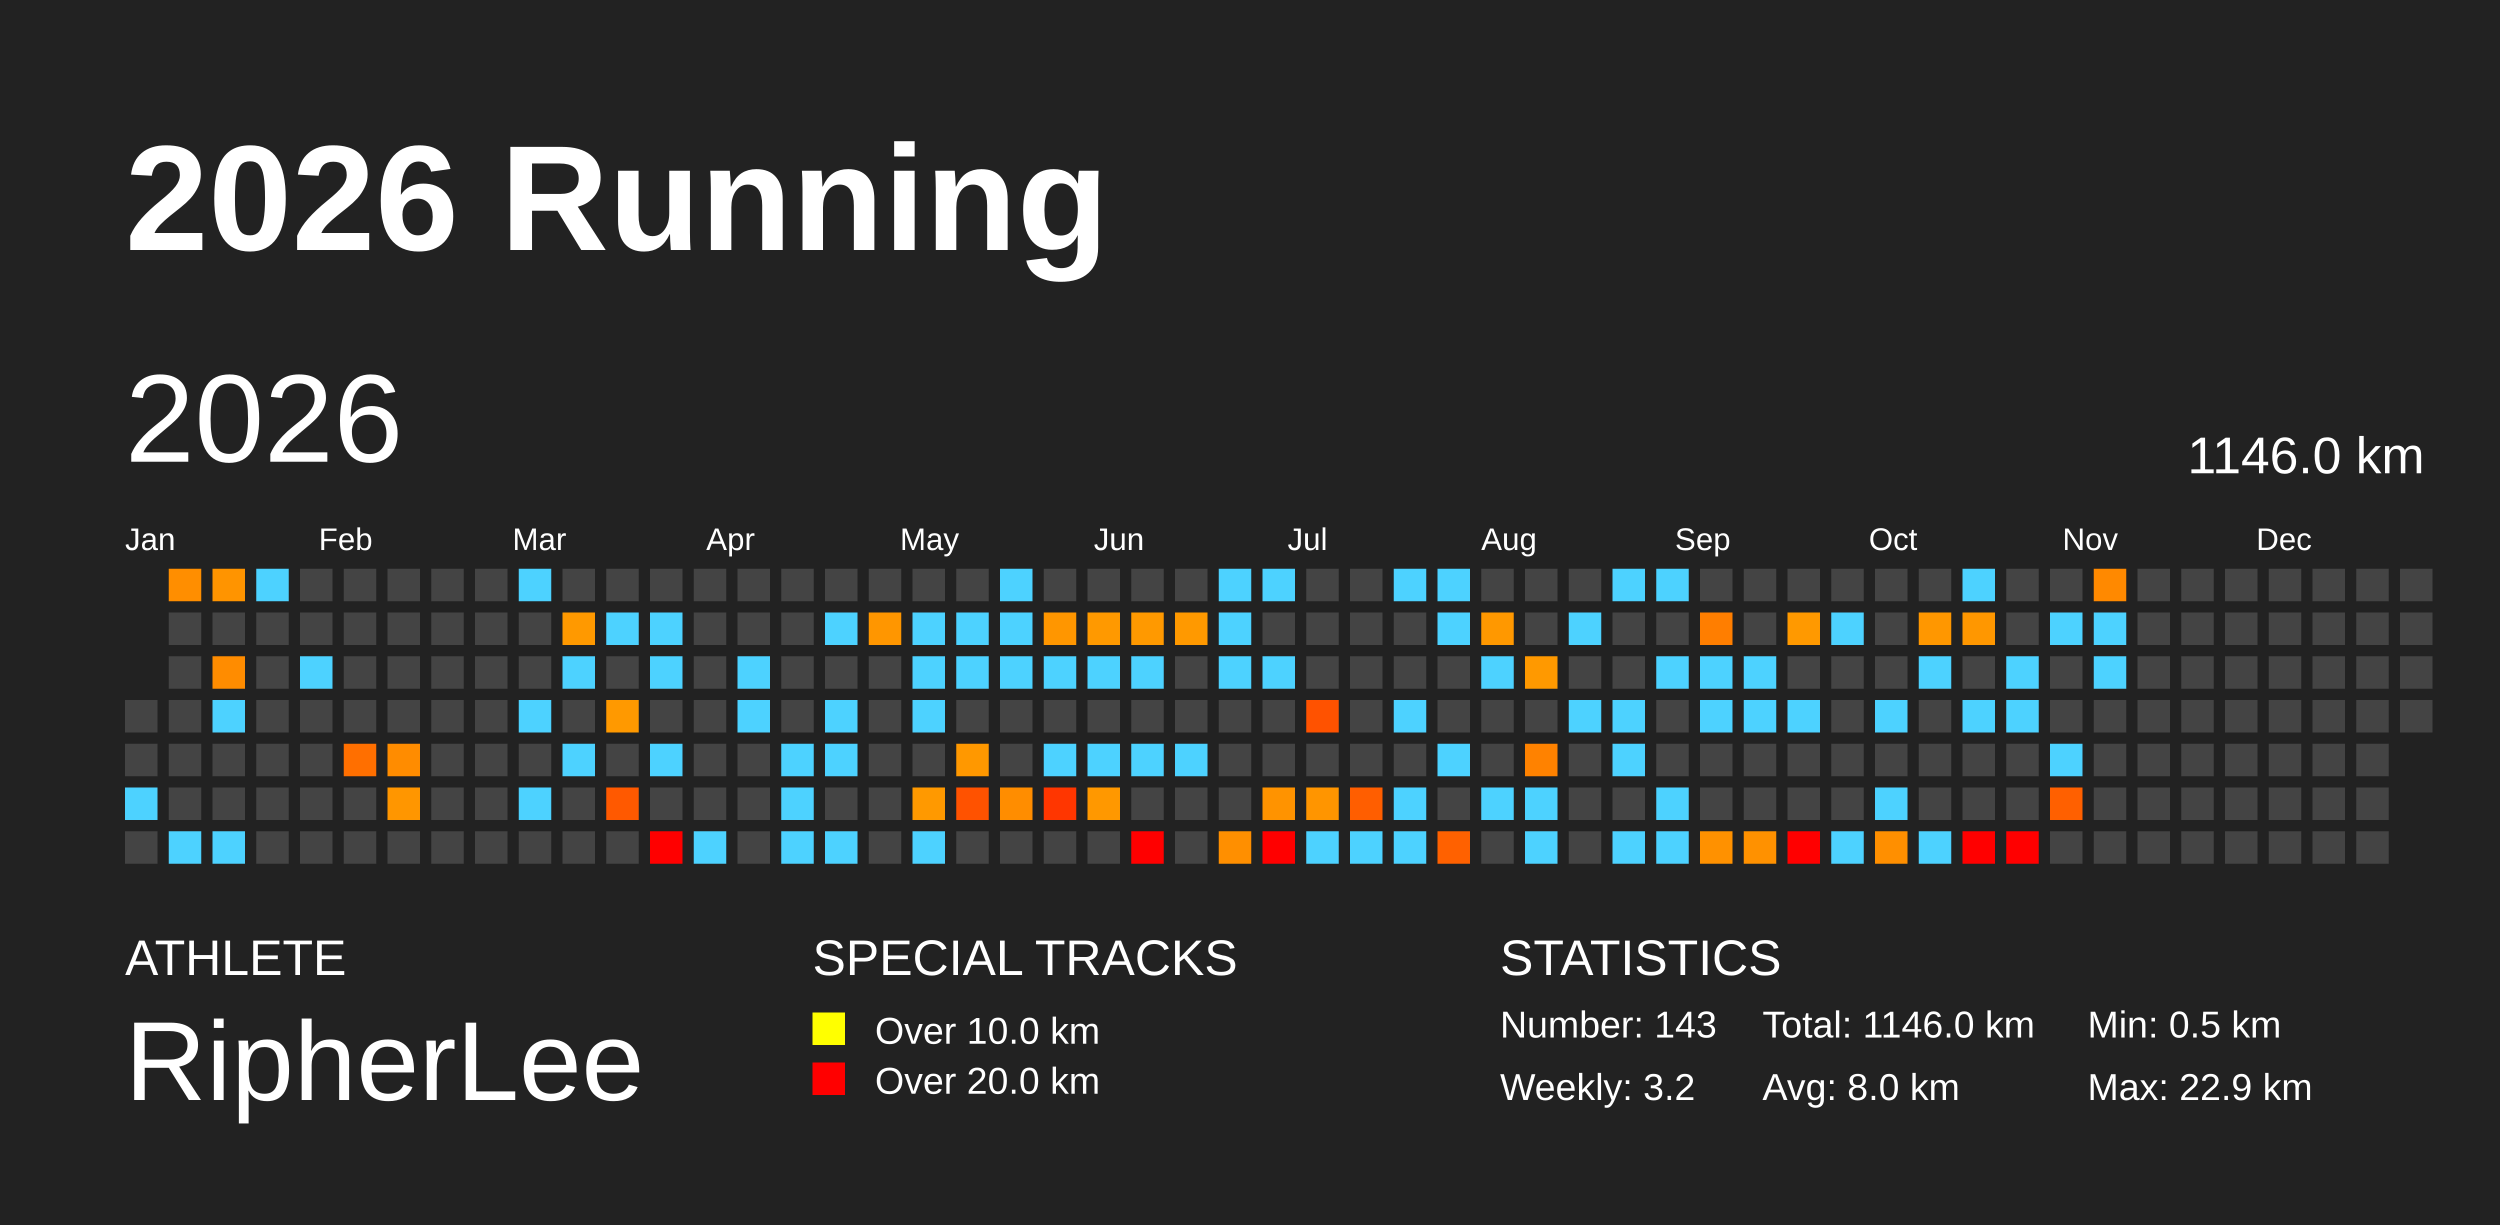
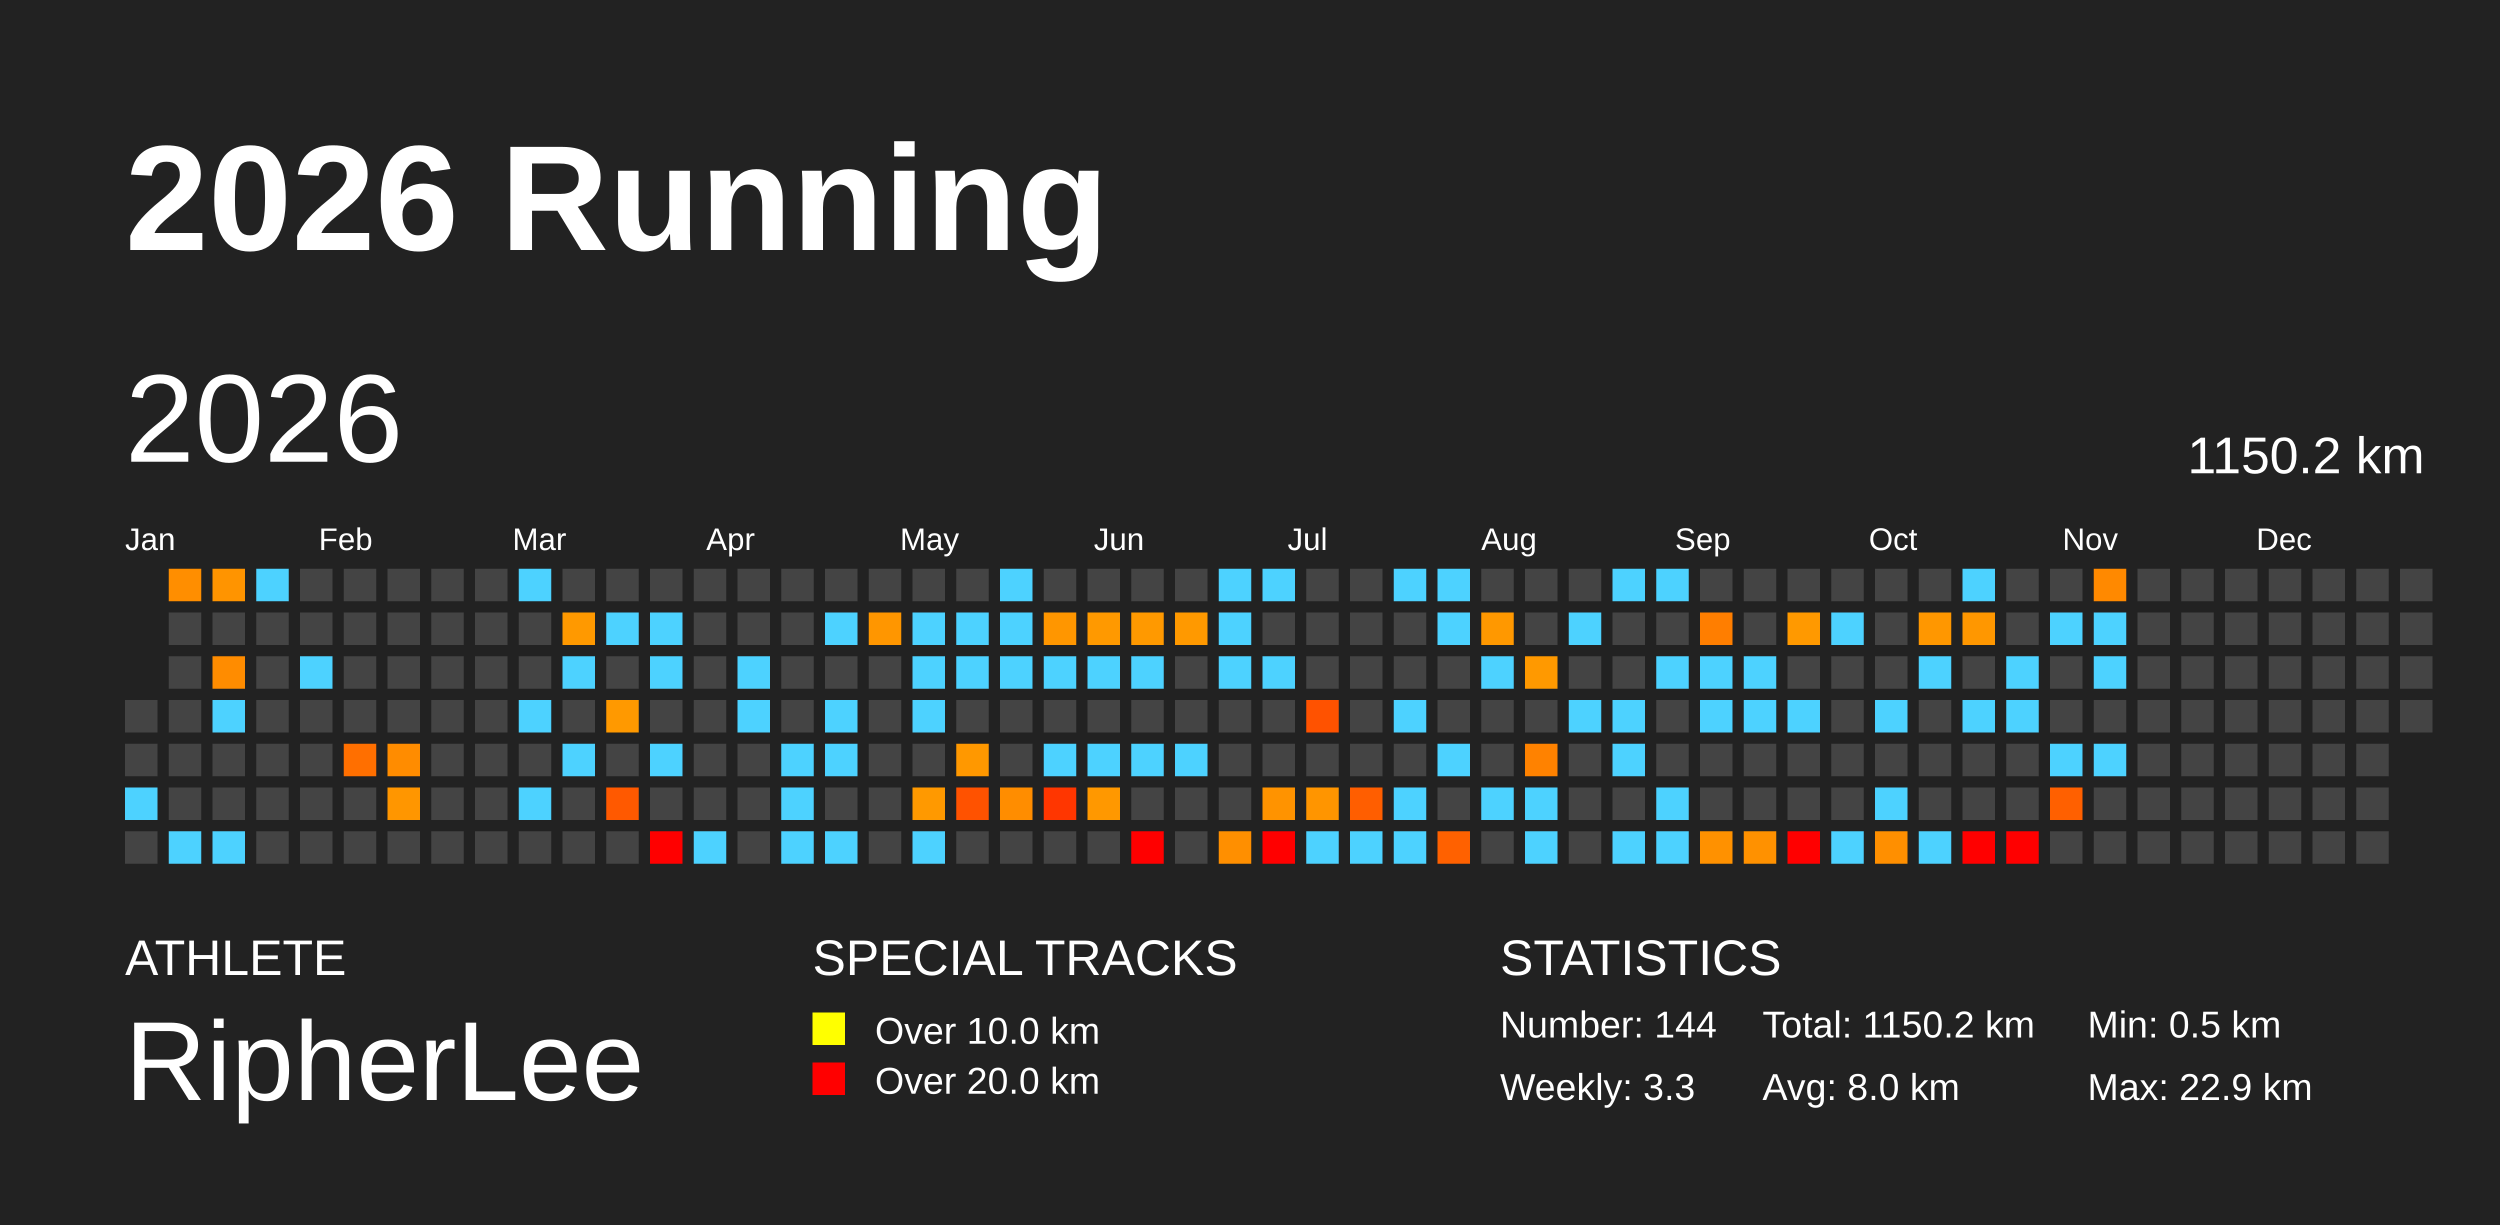
<svg xmlns="http://www.w3.org/2000/svg" baseProfile="full" height="98mm" version="1.1" viewBox="0,0,200,98" width="200mm">
  <defs />
  <rect fill="#222222" height="98" width="200" x="0" y="0" />
  <text fill="#FFFFFF" style="font-size:12px; font-family:Arial; font-weight:bold;" x="10" y="20">2026 Running</text>
  <text fill="#FFFFFF" style="font-size:4px; font-family:Arial" x="10" y="78">ATHLETE</text>
  <text fill="#FFFFFF" style="font-size:9px; font-family:Arial" x="10" y="88">RipherLee</text>
  <text fill="#FFFFFF" style="font-size:4px; font-family:Arial" x="65" y="78">SPECIAL TRACKS</text>
  <rect fill="yellow" height="2.6" width="2.6" x="65" y="81" />
  <text fill="#FFFFFF" style="font-size:3px; font-family:Arial" x="70" y="83.5">Over 10.0 km</text>
  <rect fill="red" height="2.6" width="2.6" x="65" y="85" />
  <text fill="#FFFFFF" style="font-size:3px; font-family:Arial" x="70" y="87.5">Over 20.0 km</text>
  <text fill="#FFFFFF" style="font-size:4px; font-family:Arial" x="120" y="78">STATISTICS</text>
-   <text fill="#FFFFFF" style="font-size:3px; font-family:Arial" x="120" y="83">Number: 143</text>
-   <text fill="#FFFFFF" style="font-size:3px; font-family:Arial" x="120" y="88">Weekly: 3.2</text>
-   <text fill="#FFFFFF" style="font-size:3px; font-family:Arial" x="141" y="83">Total: 1146.0 km</text>
+   <text fill="#FFFFFF" style="font-size:3px; font-family:Arial" x="120" y="83">Number: 144</text>
+   <text fill="#FFFFFF" style="font-size:3px; font-family:Arial" x="120" y="88">Weekly: 3.3</text>
+   <text fill="#FFFFFF" style="font-size:3px; font-family:Arial" x="141" y="83">Total: 1150.2 km</text>
  <text fill="#FFFFFF" style="font-size:3px; font-family:Arial" x="141" y="88">Avg: 8.0 km</text>
  <text fill="#FFFFFF" style="font-size:3px; font-family:Arial" x="167" y="83">Min: 0.5 km</text>
  <text fill="#FFFFFF" style="font-size:3px; font-family:Arial" x="167" y="88">Max: 22.9 km</text>
  <text dominant-baseline="hanging" fill="#FFFFFF" style="font-size:10.0px; font-family:Arial;" x="10" y="30">2026</text>
-   <text dominant-baseline="hanging" fill="#FFFFFF" style="font-size:4.125px; font-family:Arial;" x="175" y="35">1146.0 km</text>
+   <text dominant-baseline="hanging" fill="#FFFFFF" style="font-size:4.125px; font-family:Arial;" x="175" y="35">1150.2 km</text>
  <text fill="#FFFFFF" style="font-size:2.5px; font-family:Arial" x="10.0" y="44">Jan</text>
  <text fill="#FFFFFF" style="font-size:2.5px; font-family:Arial" x="25.5" y="44">Feb</text>
  <text fill="#FFFFFF" style="font-size:2.5px; font-family:Arial" x="41.0" y="44">Mar</text>
  <text fill="#FFFFFF" style="font-size:2.5px; font-family:Arial" x="56.5" y="44">Apr</text>
  <text fill="#FFFFFF" style="font-size:2.5px; font-family:Arial" x="72.0" y="44">May</text>
  <text fill="#FFFFFF" style="font-size:2.5px; font-family:Arial" x="87.5" y="44">Jun</text>
  <text fill="#FFFFFF" style="font-size:2.5px; font-family:Arial" x="103.0" y="44">Jul</text>
  <text fill="#FFFFFF" style="font-size:2.5px; font-family:Arial" x="118.5" y="44">Aug</text>
  <text fill="#FFFFFF" style="font-size:2.5px; font-family:Arial" x="134.0" y="44">Sep</text>
  <text fill="#FFFFFF" style="font-size:2.5px; font-family:Arial" x="149.5" y="44">Oct</text>
  <text fill="#FFFFFF" style="font-size:2.5px; font-family:Arial" x="165.0" y="44">Nov</text>
  <text fill="#FFFFFF" style="font-size:2.5px; font-family:Arial" x="180.5" y="44">Dec</text>
  <rect fill="#444444" height="2.6" width="2.6" x="10.0" y="56.0" />
  <rect fill="#444444" height="2.6" width="2.6" x="10.0" y="59.5" />
  <rect fill="#4dd2ff" height="2.6" width="2.6" x="10.0" y="63.0" />
  <rect fill="#444444" height="2.6" width="2.6" x="10.0" y="66.5" />
  <rect fill="#ff8e00" height="2.6" width="2.6" x="13.5" y="45.5" />
  <rect fill="#444444" height="2.6" width="2.6" x="13.5" y="49.0" />
  <rect fill="#444444" height="2.6" width="2.6" x="13.5" y="52.5" />
  <rect fill="#444444" height="2.6" width="2.6" x="13.5" y="56.0" />
  <rect fill="#444444" height="2.6" width="2.6" x="13.5" y="59.5" />
  <rect fill="#444444" height="2.6" width="2.6" x="13.5" y="63.0" />
  <rect fill="#4dd2ff" height="2.6" width="2.6" x="13.5" y="66.5" />
  <rect fill="#ff9400" height="2.6" width="2.6" x="17.0" y="45.5" />
  <rect fill="#444444" height="2.6" width="2.6" x="17.0" y="49.0" />
  <rect fill="#ff8c00" height="2.6" width="2.6" x="17.0" y="52.5" />
  <rect fill="#4dd2ff" height="2.6" width="2.6" x="17.0" y="56.0" />
  <rect fill="#444444" height="2.6" width="2.6" x="17.0" y="59.5" />
  <rect fill="#444444" height="2.6" width="2.6" x="17.0" y="63.0" />
  <rect fill="#4dd2ff" height="2.6" width="2.6" x="17.0" y="66.5" />
  <rect fill="#4dd2ff" height="2.6" width="2.6" x="20.5" y="45.5" />
  <rect fill="#444444" height="2.6" width="2.6" x="20.5" y="49.0" />
  <rect fill="#444444" height="2.6" width="2.6" x="20.5" y="52.5" />
  <rect fill="#444444" height="2.6" width="2.6" x="20.5" y="56.0" />
  <rect fill="#444444" height="2.6" width="2.6" x="20.5" y="59.5" />
  <rect fill="#444444" height="2.6" width="2.6" x="20.5" y="63.0" />
  <rect fill="#444444" height="2.6" width="2.6" x="20.5" y="66.5" />
  <rect fill="#444444" height="2.6" width="2.6" x="24.0" y="45.5" />
  <rect fill="#444444" height="2.6" width="2.6" x="24.0" y="49.0" />
  <rect fill="#4dd2ff" height="2.6" width="2.6" x="24.0" y="52.5" />
  <rect fill="#444444" height="2.6" width="2.6" x="24.0" y="56.0" />
  <rect fill="#444444" height="2.6" width="2.6" x="24.0" y="59.5" />
  <rect fill="#444444" height="2.6" width="2.6" x="24.0" y="63.0" />
  <rect fill="#444444" height="2.6" width="2.6" x="24.0" y="66.5" />
  <rect fill="#444444" height="2.6" width="2.6" x="27.5" y="45.5" />
  <rect fill="#444444" height="2.6" width="2.6" x="27.5" y="49.0" />
  <rect fill="#444444" height="2.6" width="2.6" x="27.5" y="52.5" />
  <rect fill="#444444" height="2.6" width="2.6" x="27.5" y="56.0" />
  <rect fill="#ff6f00" height="2.6" width="2.6" x="27.5" y="59.5" />
  <rect fill="#444444" height="2.6" width="2.6" x="27.5" y="63.0" />
  <rect fill="#444444" height="2.6" width="2.6" x="27.5" y="66.5" />
  <rect fill="#444444" height="2.6" width="2.6" x="31.0" y="45.5" />
  <rect fill="#444444" height="2.6" width="2.6" x="31.0" y="49.0" />
  <rect fill="#444444" height="2.6" width="2.6" x="31.0" y="52.5" />
  <rect fill="#444444" height="2.6" width="2.6" x="31.0" y="56.0" />
  <rect fill="#ff8c00" height="2.6" width="2.6" x="31.0" y="59.5" />
  <rect fill="#ff9600" height="2.6" width="2.6" x="31.0" y="63.0" />
  <rect fill="#444444" height="2.6" width="2.6" x="31.0" y="66.5" />
  <rect fill="#444444" height="2.6" width="2.6" x="34.5" y="45.5" />
  <rect fill="#444444" height="2.6" width="2.6" x="34.5" y="49.0" />
  <rect fill="#444444" height="2.6" width="2.6" x="34.5" y="52.5" />
  <rect fill="#444444" height="2.6" width="2.6" x="34.5" y="56.0" />
  <rect fill="#444444" height="2.6" width="2.6" x="34.5" y="59.5" />
  <rect fill="#444444" height="2.6" width="2.6" x="34.5" y="63.0" />
  <rect fill="#444444" height="2.6" width="2.6" x="34.5" y="66.5" />
  <rect fill="#444444" height="2.6" width="2.6" x="38.0" y="45.5" />
  <rect fill="#444444" height="2.6" width="2.6" x="38.0" y="49.0" />
  <rect fill="#444444" height="2.6" width="2.6" x="38.0" y="52.5" />
  <rect fill="#444444" height="2.6" width="2.6" x="38.0" y="56.0" />
  <rect fill="#444444" height="2.6" width="2.6" x="38.0" y="59.5" />
  <rect fill="#444444" height="2.6" width="2.6" x="38.0" y="63.0" />
  <rect fill="#444444" height="2.6" width="2.6" x="38.0" y="66.5" />
  <rect fill="#4dd2ff" height="2.6" width="2.6" x="41.5" y="45.5" />
  <rect fill="#444444" height="2.6" width="2.6" x="41.5" y="49.0" />
  <rect fill="#444444" height="2.6" width="2.6" x="41.5" y="52.5" />
  <rect fill="#4dd2ff" height="2.6" width="2.6" x="41.5" y="56.0" />
  <rect fill="#444444" height="2.6" width="2.6" x="41.5" y="59.5" />
  <rect fill="#4dd2ff" height="2.6" width="2.6" x="41.5" y="63.0" />
  <rect fill="#444444" height="2.6" width="2.6" x="41.5" y="66.5" />
  <rect fill="#444444" height="2.6" width="2.6" x="45.0" y="45.5" />
  <rect fill="#ff9900" height="2.6" width="2.6" x="45.0" y="49.0" />
  <rect fill="#4dd2ff" height="2.6" width="2.6" x="45.0" y="52.5" />
  <rect fill="#444444" height="2.6" width="2.6" x="45.0" y="56.0" />
  <rect fill="#4dd2ff" height="2.6" width="2.6" x="45.0" y="59.5" />
  <rect fill="#444444" height="2.6" width="2.6" x="45.0" y="63.0" />
  <rect fill="#444444" height="2.6" width="2.6" x="45.0" y="66.5" />
  <rect fill="#444444" height="2.6" width="2.6" x="48.5" y="45.5" />
  <rect fill="#4dd2ff" height="2.6" width="2.6" x="48.5" y="49.0" />
  <rect fill="#444444" height="2.6" width="2.6" x="48.5" y="52.5" />
  <rect fill="#ff9900" height="2.6" width="2.6" x="48.5" y="56.0" />
  <rect fill="#444444" height="2.6" width="2.6" x="48.5" y="59.5" />
  <rect fill="#ff5900" height="2.6" width="2.6" x="48.5" y="63.0" />
  <rect fill="#444444" height="2.6" width="2.6" x="48.5" y="66.5" />
  <rect fill="#444444" height="2.6" width="2.6" x="52.0" y="45.5" />
  <rect fill="#4dd2ff" height="2.6" width="2.6" x="52.0" y="49.0" />
  <rect fill="#4dd2ff" height="2.6" width="2.6" x="52.0" y="52.5" />
  <rect fill="#444444" height="2.6" width="2.6" x="52.0" y="56.0" />
  <rect fill="#4dd2ff" height="2.6" width="2.6" x="52.0" y="59.5" />
  <rect fill="#444444" height="2.6" width="2.6" x="52.0" y="63.0" />
  <rect fill="red" height="2.6" width="2.6" x="52.0" y="66.5" />
  <rect fill="#444444" height="2.6" width="2.6" x="55.5" y="45.5" />
  <rect fill="#444444" height="2.6" width="2.6" x="55.5" y="49.0" />
  <rect fill="#444444" height="2.6" width="2.6" x="55.5" y="52.5" />
  <rect fill="#444444" height="2.6" width="2.6" x="55.5" y="56.0" />
  <rect fill="#444444" height="2.6" width="2.6" x="55.5" y="59.5" />
  <rect fill="#444444" height="2.6" width="2.6" x="55.5" y="63.0" />
  <rect fill="#4dd2ff" height="2.6" width="2.6" x="55.5" y="66.5" />
  <rect fill="#444444" height="2.6" width="2.6" x="59.0" y="45.5" />
  <rect fill="#444444" height="2.6" width="2.6" x="59.0" y="49.0" />
  <rect fill="#4dd2ff" height="2.6" width="2.6" x="59.0" y="52.5" />
  <rect fill="#4dd2ff" height="2.6" width="2.6" x="59.0" y="56.0" />
  <rect fill="#444444" height="2.6" width="2.6" x="59.0" y="59.5" />
  <rect fill="#444444" height="2.6" width="2.6" x="59.0" y="63.0" />
  <rect fill="#444444" height="2.6" width="2.6" x="59.0" y="66.5" />
  <rect fill="#444444" height="2.6" width="2.6" x="62.5" y="45.5" />
  <rect fill="#444444" height="2.6" width="2.6" x="62.5" y="49.0" />
  <rect fill="#444444" height="2.6" width="2.6" x="62.5" y="52.5" />
  <rect fill="#444444" height="2.6" width="2.6" x="62.5" y="56.0" />
  <rect fill="#4dd2ff" height="2.6" width="2.6" x="62.5" y="59.5" />
  <rect fill="#4dd2ff" height="2.6" width="2.6" x="62.5" y="63.0" />
  <rect fill="#4dd2ff" height="2.6" width="2.6" x="62.5" y="66.5" />
  <rect fill="#444444" height="2.6" width="2.6" x="66.0" y="45.5" />
  <rect fill="#4dd2ff" height="2.6" width="2.6" x="66.0" y="49.0" />
  <rect fill="#444444" height="2.6" width="2.6" x="66.0" y="52.5" />
  <rect fill="#4dd2ff" height="2.6" width="2.6" x="66.0" y="56.0" />
  <rect fill="#4dd2ff" height="2.6" width="2.6" x="66.0" y="59.5" />
  <rect fill="#444444" height="2.6" width="2.6" x="66.0" y="63.0" />
  <rect fill="#4dd2ff" height="2.6" width="2.6" x="66.0" y="66.5" />
  <rect fill="#444444" height="2.6" width="2.6" x="69.5" y="45.5" />
  <rect fill="#ff9600" height="2.6" width="2.6" x="69.5" y="49.0" />
  <rect fill="#444444" height="2.6" width="2.6" x="69.5" y="52.5" />
  <rect fill="#444444" height="2.6" width="2.6" x="69.5" y="56.0" />
  <rect fill="#444444" height="2.6" width="2.6" x="69.5" y="59.5" />
  <rect fill="#444444" height="2.6" width="2.6" x="69.5" y="63.0" />
  <rect fill="#444444" height="2.6" width="2.6" x="69.5" y="66.5" />
  <rect fill="#444444" height="2.6" width="2.6" x="73.0" y="45.5" />
  <rect fill="#4dd2ff" height="2.6" width="2.6" x="73.0" y="49.0" />
  <rect fill="#4dd2ff" height="2.6" width="2.6" x="73.0" y="52.5" />
  <rect fill="#4dd2ff" height="2.6" width="2.6" x="73.0" y="56.0" />
  <rect fill="#444444" height="2.6" width="2.6" x="73.0" y="59.5" />
  <rect fill="#ff9900" height="2.6" width="2.6" x="73.0" y="63.0" />
  <rect fill="#4dd2ff" height="2.6" width="2.6" x="73.0" y="66.5" />
  <rect fill="#444444" height="2.6" width="2.6" x="76.5" y="45.5" />
  <rect fill="#4dd2ff" height="2.6" width="2.6" x="76.5" y="49.0" />
  <rect fill="#4dd2ff" height="2.6" width="2.6" x="76.5" y="52.5" />
  <rect fill="#444444" height="2.6" width="2.6" x="76.5" y="56.0" />
  <rect fill="#ff9800" height="2.6" width="2.6" x="76.5" y="59.5" />
  <rect fill="#ff5200" height="2.6" width="2.6" x="76.5" y="63.0" />
  <rect fill="#444444" height="2.6" width="2.6" x="76.5" y="66.5" />
  <rect fill="#4dd2ff" height="2.6" width="2.6" x="80.0" y="45.5" />
  <rect fill="#4dd2ff" height="2.6" width="2.6" x="80.0" y="49.0" />
  <rect fill="#4dd2ff" height="2.6" width="2.6" x="80.0" y="52.5" />
  <rect fill="#444444" height="2.6" width="2.6" x="80.0" y="56.0" />
  <rect fill="#444444" height="2.6" width="2.6" x="80.0" y="59.5" />
  <rect fill="#ff8d00" height="2.6" width="2.6" x="80.0" y="63.0" />
  <rect fill="#444444" height="2.6" width="2.6" x="80.0" y="66.5" />
  <rect fill="#444444" height="2.6" width="2.6" x="83.5" y="45.5" />
  <rect fill="#ff9600" height="2.6" width="2.6" x="83.5" y="49.0" />
  <rect fill="#4dd2ff" height="2.6" width="2.6" x="83.5" y="52.5" />
  <rect fill="#444444" height="2.6" width="2.6" x="83.5" y="56.0" />
  <rect fill="#4dd2ff" height="2.6" width="2.6" x="83.5" y="59.5" />
  <rect fill="#ff3600" height="2.6" width="2.6" x="83.5" y="63.0" />
  <rect fill="#444444" height="2.6" width="2.6" x="83.5" y="66.5" />
  <rect fill="#444444" height="2.6" width="2.6" x="87.0" y="45.5" />
  <rect fill="#ff9900" height="2.6" width="2.6" x="87.0" y="49.0" />
  <rect fill="#4dd2ff" height="2.6" width="2.6" x="87.0" y="52.5" />
  <rect fill="#444444" height="2.6" width="2.6" x="87.0" y="56.0" />
  <rect fill="#4dd2ff" height="2.6" width="2.6" x="87.0" y="59.5" />
  <rect fill="#ff9800" height="2.6" width="2.6" x="87.0" y="63.0" />
  <rect fill="#444444" height="2.6" width="2.6" x="87.0" y="66.5" />
  <rect fill="#444444" height="2.6" width="2.6" x="90.5" y="45.5" />
  <rect fill="#ff9900" height="2.6" width="2.6" x="90.5" y="49.0" />
  <rect fill="#4dd2ff" height="2.6" width="2.6" x="90.5" y="52.5" />
  <rect fill="#444444" height="2.6" width="2.6" x="90.5" y="56.0" />
  <rect fill="#4dd2ff" height="2.6" width="2.6" x="90.5" y="59.5" />
  <rect fill="#444444" height="2.6" width="2.6" x="90.5" y="63.0" />
  <rect fill="red" height="2.6" width="2.6" x="90.5" y="66.5" />
  <rect fill="#444444" height="2.6" width="2.6" x="94.0" y="45.5" />
  <rect fill="#ff9900" height="2.6" width="2.6" x="94.0" y="49.0" />
  <rect fill="#444444" height="2.6" width="2.6" x="94.0" y="52.5" />
  <rect fill="#444444" height="2.6" width="2.6" x="94.0" y="56.0" />
  <rect fill="#4dd2ff" height="2.6" width="2.6" x="94.0" y="59.5" />
  <rect fill="#444444" height="2.6" width="2.6" x="94.0" y="63.0" />
  <rect fill="#444444" height="2.6" width="2.6" x="94.0" y="66.5" />
  <rect fill="#4dd2ff" height="2.6" width="2.6" x="97.5" y="45.5" />
  <rect fill="#4dd2ff" height="2.6" width="2.6" x="97.5" y="49.0" />
  <rect fill="#4dd2ff" height="2.6" width="2.6" x="97.5" y="52.5" />
  <rect fill="#444444" height="2.6" width="2.6" x="97.5" y="56.0" />
  <rect fill="#444444" height="2.6" width="2.6" x="97.5" y="59.5" />
  <rect fill="#444444" height="2.6" width="2.6" x="97.5" y="63.0" />
  <rect fill="#ff8f00" height="2.6" width="2.6" x="97.5" y="66.5" />
  <rect fill="#4dd2ff" height="2.6" width="2.6" x="101.0" y="45.5" />
  <rect fill="#444444" height="2.6" width="2.6" x="101.0" y="49.0" />
  <rect fill="#4dd2ff" height="2.6" width="2.6" x="101.0" y="52.5" />
  <rect fill="#444444" height="2.6" width="2.6" x="101.0" y="56.0" />
  <rect fill="#444444" height="2.6" width="2.6" x="101.0" y="59.5" />
  <rect fill="#ff9300" height="2.6" width="2.6" x="101.0" y="63.0" />
  <rect fill="red" height="2.6" width="2.6" x="101.0" y="66.5" />
  <rect fill="#444444" height="2.6" width="2.6" x="104.5" y="45.5" />
  <rect fill="#444444" height="2.6" width="2.6" x="104.5" y="49.0" />
  <rect fill="#444444" height="2.6" width="2.6" x="104.5" y="52.5" />
  <rect fill="#ff5200" height="2.6" width="2.6" x="104.5" y="56.0" />
  <rect fill="#444444" height="2.6" width="2.6" x="104.5" y="59.5" />
  <rect fill="#ff9500" height="2.6" width="2.6" x="104.5" y="63.0" />
  <rect fill="#4dd2ff" height="2.6" width="2.6" x="104.5" y="66.5" />
  <rect fill="#444444" height="2.6" width="2.6" x="108.0" y="45.5" />
  <rect fill="#444444" height="2.6" width="2.6" x="108.0" y="49.0" />
  <rect fill="#444444" height="2.6" width="2.6" x="108.0" y="52.5" />
  <rect fill="#444444" height="2.6" width="2.6" x="108.0" y="56.0" />
  <rect fill="#444444" height="2.6" width="2.6" x="108.0" y="59.5" />
  <rect fill="#ff5e00" height="2.6" width="2.6" x="108.0" y="63.0" />
  <rect fill="#4dd2ff" height="2.6" width="2.6" x="108.0" y="66.5" />
  <rect fill="#4dd2ff" height="2.6" width="2.6" x="111.5" y="45.5" />
  <rect fill="#444444" height="2.6" width="2.6" x="111.5" y="49.0" />
  <rect fill="#444444" height="2.6" width="2.6" x="111.5" y="52.5" />
  <rect fill="#4dd2ff" height="2.6" width="2.6" x="111.5" y="56.0" />
  <rect fill="#444444" height="2.6" width="2.6" x="111.5" y="59.5" />
  <rect fill="#4dd2ff" height="2.6" width="2.6" x="111.5" y="63.0" />
  <rect fill="#4dd2ff" height="2.6" width="2.6" x="111.5" y="66.5" />
  <rect fill="#4dd2ff" height="2.6" width="2.6" x="115.0" y="45.5" />
  <rect fill="#4dd2ff" height="2.6" width="2.6" x="115.0" y="49.0" />
  <rect fill="#444444" height="2.6" width="2.6" x="115.0" y="52.5" />
  <rect fill="#444444" height="2.6" width="2.6" x="115.0" y="56.0" />
  <rect fill="#4dd2ff" height="2.6" width="2.6" x="115.0" y="59.5" />
  <rect fill="#444444" height="2.6" width="2.6" x="115.0" y="63.0" />
  <rect fill="#ff6100" height="2.6" width="2.6" x="115.0" y="66.5" />
  <rect fill="#444444" height="2.6" width="2.6" x="118.5" y="45.5" />
  <rect fill="#ff9800" height="2.6" width="2.6" x="118.5" y="49.0" />
  <rect fill="#4dd2ff" height="2.6" width="2.6" x="118.5" y="52.5" />
  <rect fill="#444444" height="2.6" width="2.6" x="118.5" y="56.0" />
  <rect fill="#444444" height="2.6" width="2.6" x="118.5" y="59.5" />
  <rect fill="#4dd2ff" height="2.6" width="2.6" x="118.5" y="63.0" />
  <rect fill="#444444" height="2.6" width="2.6" x="118.5" y="66.5" />
  <rect fill="#444444" height="2.6" width="2.6" x="122.0" y="45.5" />
  <rect fill="#444444" height="2.6" width="2.6" x="122.0" y="49.0" />
  <rect fill="#ff9900" height="2.6" width="2.6" x="122.0" y="52.5" />
  <rect fill="#444444" height="2.6" width="2.6" x="122.0" y="56.0" />
  <rect fill="#ff8200" height="2.6" width="2.6" x="122.0" y="59.5" />
  <rect fill="#4dd2ff" height="2.6" width="2.6" x="122.0" y="63.0" />
  <rect fill="#4dd2ff" height="2.6" width="2.6" x="122.0" y="66.5" />
  <rect fill="#444444" height="2.6" width="2.6" x="125.5" y="45.5" />
  <rect fill="#4dd2ff" height="2.6" width="2.6" x="125.5" y="49.0" />
  <rect fill="#444444" height="2.6" width="2.6" x="125.5" y="52.5" />
  <rect fill="#4dd2ff" height="2.6" width="2.6" x="125.5" y="56.0" />
  <rect fill="#444444" height="2.6" width="2.6" x="125.5" y="59.5" />
  <rect fill="#444444" height="2.6" width="2.6" x="125.5" y="63.0" />
  <rect fill="#444444" height="2.6" width="2.6" x="125.5" y="66.5" />
  <rect fill="#4dd2ff" height="2.6" width="2.6" x="129.0" y="45.5" />
  <rect fill="#444444" height="2.6" width="2.6" x="129.0" y="49.0" />
  <rect fill="#444444" height="2.6" width="2.6" x="129.0" y="52.5" />
  <rect fill="#4dd2ff" height="2.6" width="2.6" x="129.0" y="56.0" />
  <rect fill="#4dd2ff" height="2.6" width="2.6" x="129.0" y="59.5" />
  <rect fill="#444444" height="2.6" width="2.6" x="129.0" y="63.0" />
  <rect fill="#4dd2ff" height="2.6" width="2.6" x="129.0" y="66.5" />
  <rect fill="#4dd2ff" height="2.6" width="2.6" x="132.5" y="45.5" />
  <rect fill="#444444" height="2.6" width="2.6" x="132.5" y="49.0" />
  <rect fill="#4dd2ff" height="2.6" width="2.6" x="132.5" y="52.5" />
  <rect fill="#444444" height="2.6" width="2.6" x="132.5" y="56.0" />
  <rect fill="#444444" height="2.6" width="2.6" x="132.5" y="59.5" />
  <rect fill="#4dd2ff" height="2.6" width="2.6" x="132.5" y="63.0" />
  <rect fill="#4dd2ff" height="2.6" width="2.6" x="132.5" y="66.5" />
  <rect fill="#444444" height="2.6" width="2.6" x="136.0" y="45.5" />
  <rect fill="#ff7e00" height="2.6" width="2.6" x="136.0" y="49.0" />
  <rect fill="#4dd2ff" height="2.6" width="2.6" x="136.0" y="52.5" />
  <rect fill="#4dd2ff" height="2.6" width="2.6" x="136.0" y="56.0" />
  <rect fill="#444444" height="2.6" width="2.6" x="136.0" y="59.5" />
  <rect fill="#444444" height="2.6" width="2.6" x="136.0" y="63.0" />
  <rect fill="#ff9100" height="2.6" width="2.6" x="136.0" y="66.5" />
  <rect fill="#444444" height="2.6" width="2.6" x="139.5" y="45.5" />
  <rect fill="#444444" height="2.6" width="2.6" x="139.5" y="49.0" />
  <rect fill="#4dd2ff" height="2.6" width="2.6" x="139.5" y="52.5" />
  <rect fill="#4dd2ff" height="2.6" width="2.6" x="139.5" y="56.0" />
  <rect fill="#444444" height="2.6" width="2.6" x="139.5" y="59.5" />
  <rect fill="#444444" height="2.6" width="2.6" x="139.5" y="63.0" />
  <rect fill="#ff9100" height="2.6" width="2.6" x="139.5" y="66.5" />
  <rect fill="#444444" height="2.6" width="2.6" x="143.0" y="45.5" />
  <rect fill="#ff9900" height="2.6" width="2.6" x="143.0" y="49.0" />
  <rect fill="#444444" height="2.6" width="2.6" x="143.0" y="52.5" />
  <rect fill="#4dd2ff" height="2.6" width="2.6" x="143.0" y="56.0" />
  <rect fill="#444444" height="2.6" width="2.6" x="143.0" y="59.5" />
  <rect fill="#444444" height="2.6" width="2.6" x="143.0" y="63.0" />
  <rect fill="red" height="2.6" width="2.6" x="143.0" y="66.5" />
  <rect fill="#444444" height="2.6" width="2.6" x="146.5" y="45.5" />
  <rect fill="#4dd2ff" height="2.6" width="2.6" x="146.5" y="49.0" />
  <rect fill="#444444" height="2.6" width="2.6" x="146.5" y="52.5" />
  <rect fill="#444444" height="2.6" width="2.6" x="146.5" y="56.0" />
  <rect fill="#444444" height="2.6" width="2.6" x="146.5" y="59.5" />
  <rect fill="#444444" height="2.6" width="2.6" x="146.5" y="63.0" />
  <rect fill="#4dd2ff" height="2.6" width="2.6" x="146.5" y="66.5" />
  <rect fill="#444444" height="2.6" width="2.6" x="150.0" y="45.5" />
  <rect fill="#444444" height="2.6" width="2.6" x="150.0" y="49.0" />
  <rect fill="#444444" height="2.6" width="2.6" x="150.0" y="52.5" />
  <rect fill="#4dd2ff" height="2.6" width="2.6" x="150.0" y="56.0" />
  <rect fill="#444444" height="2.6" width="2.6" x="150.0" y="59.5" />
  <rect fill="#4dd2ff" height="2.6" width="2.6" x="150.0" y="63.0" />
  <rect fill="#ff8f00" height="2.6" width="2.6" x="150.0" y="66.5" />
  <rect fill="#444444" height="2.6" width="2.6" x="153.5" y="45.5" />
  <rect fill="#ff9700" height="2.6" width="2.6" x="153.5" y="49.0" />
  <rect fill="#4dd2ff" height="2.6" width="2.6" x="153.5" y="52.5" />
  <rect fill="#444444" height="2.6" width="2.6" x="153.5" y="56.0" />
  <rect fill="#444444" height="2.6" width="2.6" x="153.5" y="59.5" />
  <rect fill="#444444" height="2.6" width="2.6" x="153.5" y="63.0" />
  <rect fill="#4dd2ff" height="2.6" width="2.6" x="153.5" y="66.5" />
  <rect fill="#4dd2ff" height="2.6" width="2.6" x="157.0" y="45.5" />
  <rect fill="#ff9700" height="2.6" width="2.6" x="157.0" y="49.0" />
  <rect fill="#444444" height="2.6" width="2.6" x="157.0" y="52.5" />
  <rect fill="#4dd2ff" height="2.6" width="2.6" x="157.0" y="56.0" />
  <rect fill="#444444" height="2.6" width="2.6" x="157.0" y="59.5" />
  <rect fill="#444444" height="2.6" width="2.6" x="157.0" y="63.0" />
  <rect fill="red" height="2.6" width="2.6" x="157.0" y="66.5" />
  <rect fill="#444444" height="2.6" width="2.6" x="160.5" y="45.5" />
  <rect fill="#444444" height="2.6" width="2.6" x="160.5" y="49.0" />
  <rect fill="#4dd2ff" height="2.6" width="2.6" x="160.5" y="52.5" />
  <rect fill="#4dd2ff" height="2.6" width="2.6" x="160.5" y="56.0" />
  <rect fill="#444444" height="2.6" width="2.6" x="160.5" y="59.5" />
  <rect fill="#444444" height="2.6" width="2.6" x="160.5" y="63.0" />
  <rect fill="red" height="2.6" width="2.6" x="160.5" y="66.5" />
  <rect fill="#444444" height="2.6" width="2.6" x="164.0" y="45.5" />
  <rect fill="#4dd2ff" height="2.6" width="2.6" x="164.0" y="49.0" />
  <rect fill="#444444" height="2.6" width="2.6" x="164.0" y="52.5" />
  <rect fill="#444444" height="2.6" width="2.6" x="164.0" y="56.0" />
  <rect fill="#4dd2ff" height="2.6" width="2.6" x="164.0" y="59.5" />
  <rect fill="#ff6000" height="2.6" width="2.6" x="164.0" y="63.0" />
  <rect fill="#444444" height="2.6" width="2.6" x="164.0" y="66.5" />
  <rect fill="#ff8900" height="2.6" width="2.6" x="167.5" y="45.5" />
  <rect fill="#4dd2ff" height="2.6" width="2.6" x="167.5" y="49.0" />
  <rect fill="#4dd2ff" height="2.6" width="2.6" x="167.5" y="52.5" />
  <rect fill="#444444" height="2.6" width="2.6" x="167.5" y="56.0" />
-   <rect fill="#444444" height="2.6" width="2.6" x="167.5" y="59.5" />
+   <rect fill="#4dd2ff" height="2.6" width="2.6" x="167.5" y="59.5" />
  <rect fill="#444444" height="2.6" width="2.6" x="167.5" y="63.0" />
  <rect fill="#444444" height="2.6" width="2.6" x="167.5" y="66.5" />
  <rect fill="#444444" height="2.6" width="2.6" x="171.0" y="45.5" />
  <rect fill="#444444" height="2.6" width="2.6" x="171.0" y="49.0" />
  <rect fill="#444444" height="2.6" width="2.6" x="171.0" y="52.5" />
  <rect fill="#444444" height="2.6" width="2.6" x="171.0" y="56.0" />
  <rect fill="#444444" height="2.6" width="2.6" x="171.0" y="59.5" />
  <rect fill="#444444" height="2.6" width="2.6" x="171.0" y="63.0" />
  <rect fill="#444444" height="2.6" width="2.6" x="171.0" y="66.5" />
  <rect fill="#444444" height="2.6" width="2.6" x="174.5" y="45.5" />
  <rect fill="#444444" height="2.6" width="2.6" x="174.5" y="49.0" />
  <rect fill="#444444" height="2.6" width="2.6" x="174.5" y="52.5" />
  <rect fill="#444444" height="2.6" width="2.6" x="174.5" y="56.0" />
  <rect fill="#444444" height="2.6" width="2.6" x="174.5" y="59.5" />
  <rect fill="#444444" height="2.6" width="2.6" x="174.5" y="63.0" />
  <rect fill="#444444" height="2.6" width="2.6" x="174.5" y="66.5" />
  <rect fill="#444444" height="2.6" width="2.6" x="178.0" y="45.5" />
  <rect fill="#444444" height="2.6" width="2.6" x="178.0" y="49.0" />
  <rect fill="#444444" height="2.6" width="2.6" x="178.0" y="52.5" />
  <rect fill="#444444" height="2.6" width="2.6" x="178.0" y="56.0" />
  <rect fill="#444444" height="2.6" width="2.6" x="178.0" y="59.5" />
  <rect fill="#444444" height="2.6" width="2.6" x="178.0" y="63.0" />
  <rect fill="#444444" height="2.6" width="2.6" x="178.0" y="66.5" />
  <rect fill="#444444" height="2.6" width="2.6" x="181.5" y="45.5" />
  <rect fill="#444444" height="2.6" width="2.6" x="181.5" y="49.0" />
  <rect fill="#444444" height="2.6" width="2.6" x="181.5" y="52.5" />
  <rect fill="#444444" height="2.6" width="2.6" x="181.5" y="56.0" />
  <rect fill="#444444" height="2.6" width="2.6" x="181.5" y="59.5" />
  <rect fill="#444444" height="2.6" width="2.6" x="181.5" y="63.0" />
  <rect fill="#444444" height="2.6" width="2.6" x="181.5" y="66.5" />
  <rect fill="#444444" height="2.6" width="2.6" x="185.0" y="45.5" />
  <rect fill="#444444" height="2.6" width="2.6" x="185.0" y="49.0" />
  <rect fill="#444444" height="2.6" width="2.6" x="185.0" y="52.5" />
  <rect fill="#444444" height="2.6" width="2.6" x="185.0" y="56.0" />
  <rect fill="#444444" height="2.6" width="2.6" x="185.0" y="59.5" />
  <rect fill="#444444" height="2.6" width="2.6" x="185.0" y="63.0" />
  <rect fill="#444444" height="2.6" width="2.6" x="185.0" y="66.5" />
  <rect fill="#444444" height="2.6" width="2.6" x="188.5" y="45.5" />
  <rect fill="#444444" height="2.6" width="2.6" x="188.5" y="49.0" />
  <rect fill="#444444" height="2.6" width="2.6" x="188.5" y="52.5" />
  <rect fill="#444444" height="2.6" width="2.6" x="188.5" y="56.0" />
  <rect fill="#444444" height="2.6" width="2.6" x="188.5" y="59.5" />
  <rect fill="#444444" height="2.6" width="2.6" x="188.5" y="63.0" />
  <rect fill="#444444" height="2.6" width="2.6" x="188.5" y="66.5" />
  <rect fill="#444444" height="2.6" width="2.6" x="192.0" y="45.5" />
  <rect fill="#444444" height="2.6" width="2.6" x="192.0" y="49.0" />
  <rect fill="#444444" height="2.6" width="2.6" x="192.0" y="52.5" />
  <rect fill="#444444" height="2.6" width="2.6" x="192.0" y="56.0" />
</svg>
